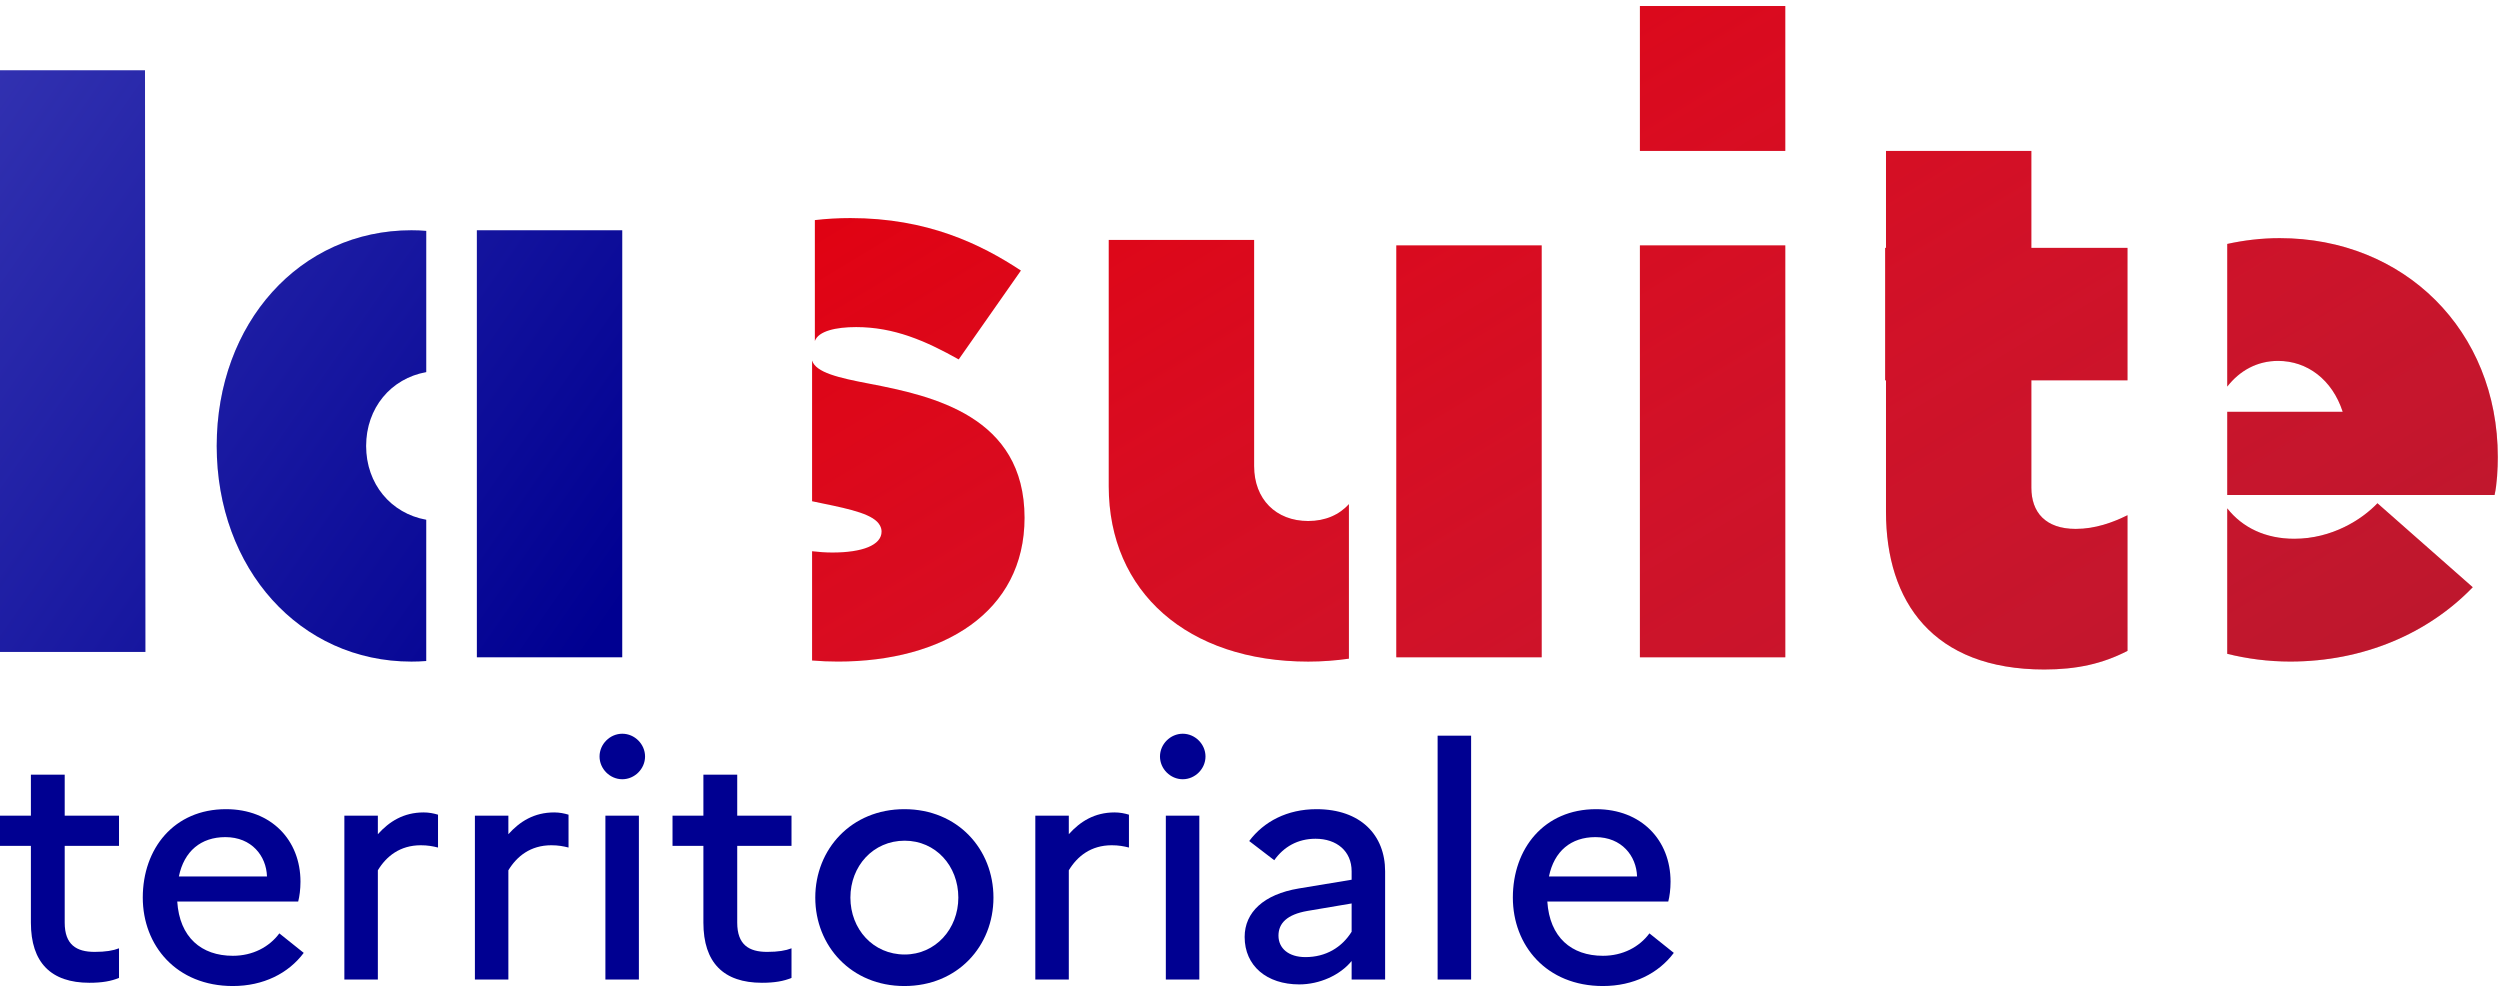
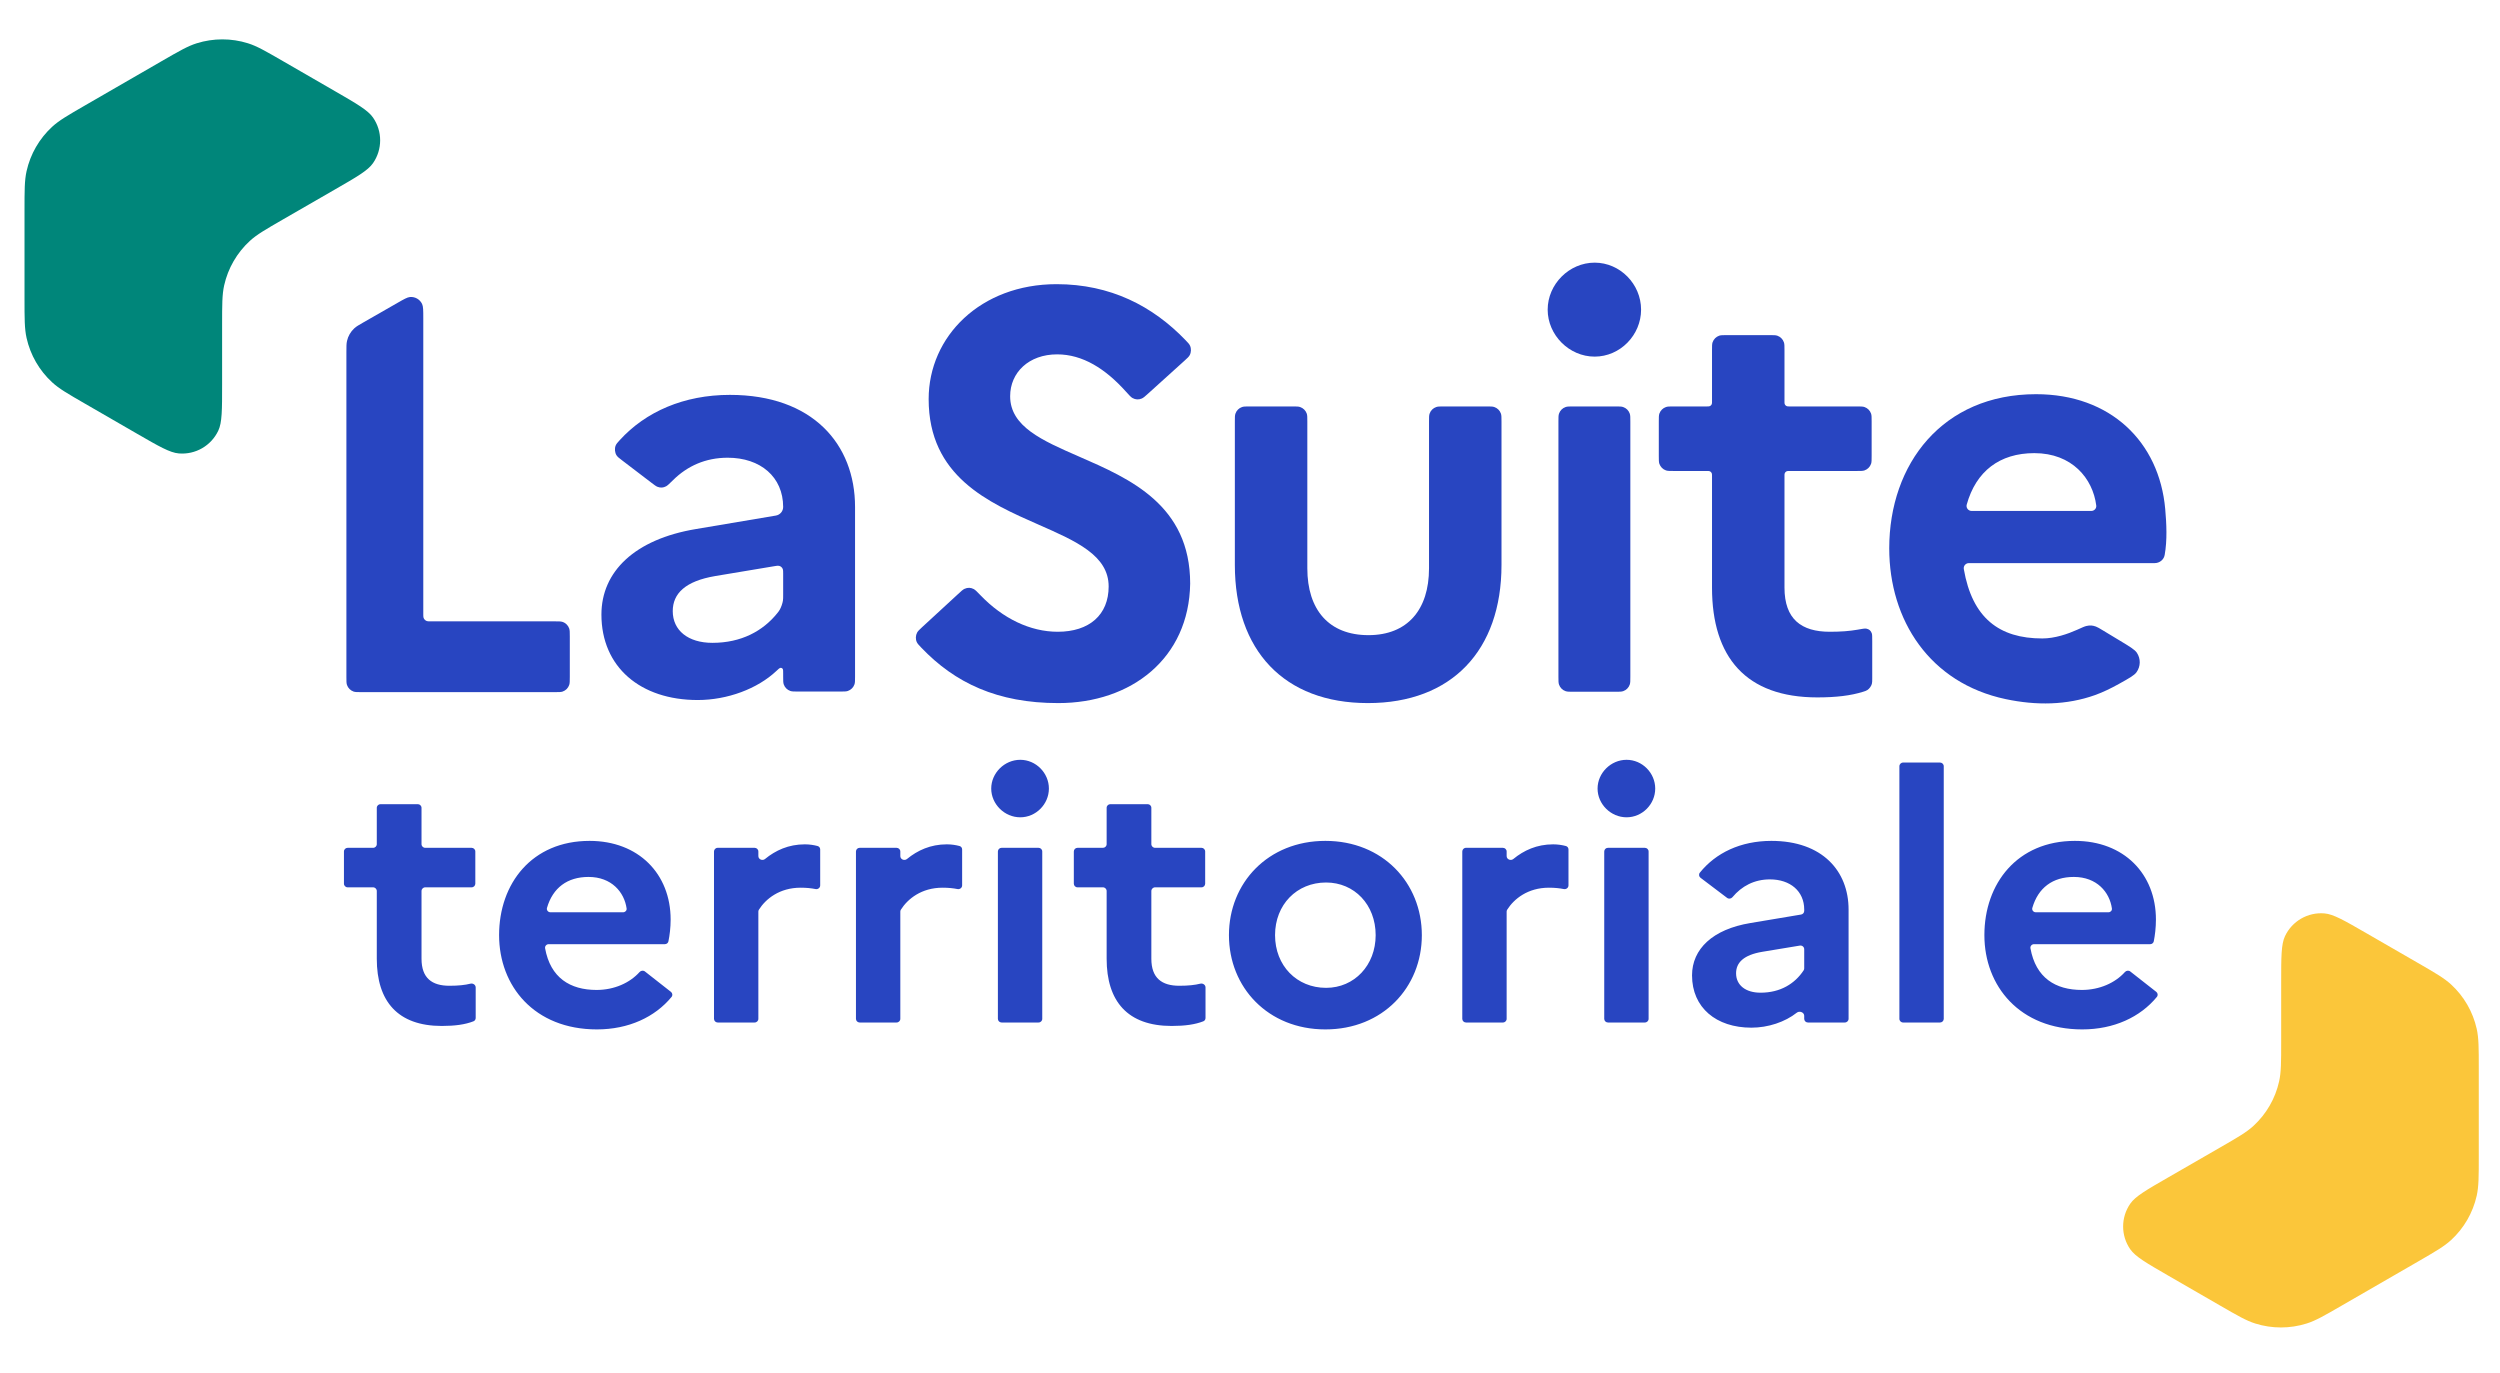
- <svg xmlns="http://www.w3.org/2000/svg" width="126" height="50" viewBox="0 0 126 50" fill="none">
-   <path d="M82.651 0.303H89.979V7.607H82.651V0.303Z" fill="#E1000F" />
-   <path d="M82.651 0.303H89.979V7.607H82.651V0.303Z" fill="url(#paint0_linear_1466_98330)" fill-opacity="0.44" />
-   <path d="M43.149 16.485C45.062 16.485 46.648 17.178 48.318 18.114L51.454 13.636C49.418 12.293 46.73 10.991 42.863 10.991C42.249 10.991 41.649 11.025 41.069 11.093V17.186C41.249 16.683 42.131 16.485 43.149 16.485Z" fill="#E1000F" />
-   <path d="M43.149 16.485C45.062 16.485 46.648 17.178 48.318 18.114L51.454 13.636C49.418 12.293 46.73 10.991 42.863 10.991C42.249 10.991 41.649 11.025 41.069 11.093V17.186C41.249 16.683 42.131 16.485 43.149 16.485Z" fill="url(#paint1_linear_1466_98330)" fill-opacity="0.44" />
-   <path d="M77.701 12.367H70.373V33.128H77.701V12.367Z" fill="#E1000F" />
-   <path d="M77.701 12.367H70.373V33.128H77.701V12.367Z" fill="url(#paint2_linear_1466_98330)" fill-opacity="0.44" />
-   <path d="M43.821 19.339C42.257 19.042 41.115 18.774 40.929 18.171V25.262C41.095 25.298 41.26 25.332 41.42 25.365C42.948 25.677 44.054 25.933 44.348 26.481C44.399 26.576 44.432 26.675 44.432 26.79C44.432 27.481 43.455 27.848 41.948 27.848C41.597 27.848 41.26 27.821 40.929 27.783V33.289C41.35 33.324 41.783 33.343 42.234 33.343C47.526 33.343 51.637 30.86 51.637 26.097C51.637 20.968 46.997 19.951 43.821 19.339Z" fill="#E1000F" />
-   <path d="M43.821 19.339C42.257 19.042 41.115 18.774 40.929 18.171V25.262C41.095 25.298 41.26 25.332 41.42 25.365C42.948 25.677 44.054 25.933 44.348 26.481C44.399 26.576 44.432 26.675 44.432 26.79C44.432 27.481 43.455 27.848 41.948 27.848C41.597 27.848 41.26 27.821 40.929 27.783V33.289C41.35 33.324 41.783 33.343 42.234 33.343C47.526 33.343 51.637 30.86 51.637 26.097C51.637 20.968 46.997 19.951 43.821 19.339Z" fill="url(#paint3_linear_1466_98330)" fill-opacity="0.44" />
-   <path d="M115.63 27.154C114.184 27.154 113.019 26.595 112.253 25.62V32.953C113.256 33.2 114.315 33.342 115.426 33.342C119.13 33.342 122.387 31.917 124.626 29.597L119.823 25.364C119.05 26.177 117.543 27.154 115.63 27.154Z" fill="#E1000F" />
-   <path d="M115.63 27.154C114.184 27.154 113.019 26.595 112.253 25.62V32.953C113.256 33.2 114.315 33.342 115.426 33.342C119.13 33.342 122.387 31.917 124.626 29.597L119.823 25.364C119.05 26.177 117.543 27.154 115.63 27.154Z" fill="url(#paint4_linear_1466_98330)" fill-opacity="0.44" />
-   <path d="M112.253 12.294C113.097 12.11 113.978 12.002 114.897 12.002C121.165 12.002 125.889 16.644 125.889 23.034C125.889 23.604 125.848 24.419 125.726 24.947H112.253V20.755H118.073C117.543 19.125 116.28 18.189 114.815 18.189C113.771 18.189 112.89 18.668 112.253 19.485V12.294Z" fill="#E1000F" />
-   <path d="M112.253 12.294C113.097 12.11 113.978 12.002 114.897 12.002C121.165 12.002 125.889 16.644 125.889 23.034C125.889 23.604 125.848 24.419 125.726 24.947H112.253V20.755H118.073C117.543 19.125 116.28 18.189 114.815 18.189C113.771 18.189 112.89 18.668 112.253 19.485V12.294Z" fill="url(#paint5_linear_1466_98330)" fill-opacity="0.44" />
-   <path d="M89.979 12.367H82.651V33.128H89.979V12.367Z" fill="#E1000F" />
-   <path d="M89.979 12.367H82.651V33.128H89.979V12.367Z" fill="url(#paint6_linear_1466_98330)" fill-opacity="0.44" />
-   <path d="M102.381 7.607H95.054V12.492H95.011V19.168H95.054V25.803C95.054 30.322 97.415 33.742 103.033 33.742C104.662 33.742 105.964 33.456 107.226 32.804V25.966C106.492 26.332 105.598 26.657 104.62 26.657C103.074 26.657 102.381 25.803 102.381 24.581V19.168H107.226V12.492H102.381V7.607Z" fill="#E1000F" />
-   <path d="M102.381 7.607H95.054V12.492H95.011V19.168H95.054V25.803C95.054 30.322 97.415 33.742 103.033 33.742C104.662 33.742 105.964 33.456 107.226 32.804V25.966C106.492 26.332 105.598 26.657 104.62 26.657C103.074 26.657 102.381 25.803 102.381 24.581V19.168H107.226V12.492H102.381V7.607Z" fill="url(#paint7_linear_1466_98330)" fill-opacity="0.44" />
-   <path d="M63.208 23.492C63.208 25.16 64.307 26.259 65.935 26.259C66.797 26.259 67.505 25.944 67.985 25.406V33.197C67.331 33.29 66.648 33.344 65.935 33.344C59.87 33.344 55.88 29.842 55.88 24.509V12.094H63.208V23.492Z" fill="#E1000F" />
-   <path d="M63.208 23.492C63.208 25.16 64.307 26.259 65.935 26.259C66.797 26.259 67.505 25.944 67.985 25.406V33.197C67.331 33.29 66.648 33.344 65.935 33.344C59.87 33.344 55.88 29.842 55.88 24.509V12.094H63.208V23.492Z" fill="url(#paint8_linear_1466_98330)" fill-opacity="0.44" />
-   <path d="M7.328 32.856L7.308 3.546H0V32.856H7.328Z" fill="#000091" />
-   <path d="M7.328 32.856L7.308 3.546H0V32.856H7.328Z" fill="url(#paint9_linear_1466_98330)" fill-opacity="0.44" />
-   <path d="M10.922 22.476C10.922 28.663 15.114 33.344 20.733 33.344C20.986 33.344 21.236 33.335 21.482 33.315V26.196C19.699 25.878 18.452 24.386 18.452 22.476C18.452 20.566 19.699 19.073 21.482 18.754V11.637C21.236 11.616 20.986 11.606 20.733 11.606C15.114 11.606 10.922 16.289 10.922 22.476Z" fill="#000091" />
-   <path d="M10.922 22.476C10.922 28.663 15.114 33.344 20.733 33.344C20.986 33.344 21.236 33.335 21.482 33.315V26.196C19.699 25.878 18.452 24.386 18.452 22.476C18.452 20.566 19.699 19.073 21.482 18.754V11.637C21.236 11.616 20.986 11.606 20.733 11.606C15.114 11.606 10.922 16.289 10.922 22.476Z" fill="url(#paint10_linear_1466_98330)" fill-opacity="0.44" />
-   <path d="M31.361 11.606H24.034V33.128H31.361V11.606Z" fill="#000091" />
-   <path d="M31.361 11.606H24.034V33.128H31.361V11.606Z" fill="url(#paint11_linear_1466_98330)" fill-opacity="0.44" />
-   <path d="M84.36 48.025C83.59 49.057 82.328 49.696 80.787 49.696C77.936 49.696 76.248 47.648 76.248 45.239C76.248 42.765 77.821 40.782 80.443 40.782C82.721 40.782 84.196 42.339 84.196 44.436C84.196 44.813 84.147 45.19 84.081 45.436H77.985C78.1 47.238 79.198 48.172 80.787 48.172C81.787 48.172 82.623 47.73 83.131 47.042L84.36 48.025ZM80.41 42.191C79.181 42.191 78.329 42.896 78.067 44.174H82.508C82.475 43.142 81.738 42.191 80.41 42.191Z" fill="#000091" />
-   <path d="M72.456 49.369V37.078H74.144V49.369H72.456Z" fill="#000091" />
-   <path d="M65.484 49.614C63.845 49.614 62.73 48.68 62.73 47.222C62.73 45.977 63.697 45.075 65.451 44.78L68.122 44.338V43.912C68.122 42.896 67.368 42.273 66.303 42.273C65.402 42.273 64.697 42.683 64.222 43.355L62.96 42.388C63.697 41.404 64.877 40.782 66.352 40.782C68.581 40.782 69.81 42.093 69.81 43.912V49.369H68.122V48.435C67.532 49.156 66.499 49.614 65.484 49.614ZM64.435 47.156C64.435 47.795 64.943 48.238 65.795 48.238C66.827 48.238 67.63 47.746 68.122 46.96V45.534L65.893 45.911C64.861 46.091 64.435 46.534 64.435 47.156Z" fill="#000091" />
-   <path d="M59.61 39.274C58.987 39.274 58.463 38.749 58.463 38.127C58.463 37.504 58.987 36.98 59.61 36.98C60.233 36.98 60.757 37.504 60.757 38.127C60.757 38.749 60.233 39.274 59.61 39.274ZM58.758 49.368V41.109H60.446V49.368H58.758Z" fill="#000091" />
-   <path d="M52.18 49.369V41.11H53.868V42.044C54.441 41.405 55.162 40.946 56.178 40.946C56.44 40.946 56.686 40.995 56.899 41.06V42.716C56.637 42.65 56.375 42.601 56.031 42.601C54.982 42.601 54.294 43.158 53.868 43.863V49.369H52.18Z" fill="#000091" />
-   <path d="M45.58 40.782C48.267 40.782 50.07 42.797 50.07 45.239C50.07 47.681 48.267 49.696 45.58 49.696C42.909 49.696 41.09 47.681 41.09 45.239C41.09 42.797 42.909 40.782 45.58 40.782ZM45.596 48.107C47.153 48.107 48.3 46.812 48.3 45.239C48.3 43.633 47.153 42.371 45.596 42.371C44.007 42.371 42.86 43.65 42.86 45.239C42.86 46.829 44.007 48.107 45.596 48.107Z" fill="#000091" />
-   <path d="M35.451 46.501V42.633H33.895V41.109H35.451V39.044H37.156V41.109H39.892V42.633H37.156V46.501C37.156 47.615 37.745 47.975 38.663 47.975C39.22 47.975 39.597 47.91 39.892 47.795V49.286C39.499 49.45 39.04 49.532 38.401 49.532C36.467 49.532 35.451 48.516 35.451 46.501Z" fill="#000091" />
-   <path d="M31.364 39.274C30.741 39.274 30.217 38.749 30.217 38.127C30.217 37.504 30.741 36.98 31.364 36.98C31.987 36.98 32.511 37.504 32.511 38.127C32.511 38.749 31.987 39.274 31.364 39.274ZM30.512 49.368V41.109H32.2V49.368H30.512Z" fill="#000091" />
-   <path d="M23.935 49.369V41.11H25.622V42.044C26.196 41.405 26.917 40.946 27.933 40.946C28.195 40.946 28.441 40.995 28.654 41.06V42.716C28.392 42.65 28.13 42.601 27.786 42.601C26.737 42.601 26.049 43.158 25.622 43.863V49.369H23.935Z" fill="#000091" />
-   <path d="M17.356 49.369V41.11H19.044V42.044C19.618 41.405 20.339 40.946 21.355 40.946C21.617 40.946 21.863 40.995 22.076 41.06V42.716C21.814 42.65 21.552 42.601 21.207 42.601C20.159 42.601 19.47 43.158 19.044 43.863V49.369H17.356Z" fill="#000091" />
-   <path d="M15.308 48.025C14.538 49.057 13.276 49.696 11.736 49.696C8.884 49.696 7.196 47.648 7.196 45.239C7.196 42.765 8.769 40.782 11.391 40.782C13.669 40.782 15.144 42.339 15.144 44.436C15.144 44.813 15.095 45.19 15.029 45.436H8.933C9.048 47.238 10.146 48.172 11.736 48.172C12.735 48.172 13.571 47.73 14.079 47.042L15.308 48.025ZM11.359 42.191C10.13 42.191 9.277 42.896 9.015 44.174H13.456C13.424 43.142 12.686 42.191 11.359 42.191Z" fill="#000091" />
-   <path d="M1.557 46.501V42.633H0V41.109H1.557V39.044H3.261V41.109H5.998V42.633H3.261V46.501C3.261 47.615 3.851 47.975 4.769 47.975C5.326 47.975 5.703 47.91 5.998 47.795V49.286C5.604 49.45 5.146 49.532 4.506 49.532C2.573 49.532 1.557 48.516 1.557 46.501Z" fill="#000091" />
-   <defs>
-     <linearGradient id="paint0_linear_1466_98330" x1="90.089" y1="100.595" x2="35.818" y2="10.88" gradientUnits="userSpaceOnUse">
-       <stop stop-color="#2C2C38" />
-       <stop offset="1" stop-color="#9B9AF3" stop-opacity="0" />
-     </linearGradient>
-     <linearGradient id="paint1_linear_1466_98330" x1="90.089" y1="100.595" x2="35.818" y2="10.88" gradientUnits="userSpaceOnUse">
-       <stop stop-color="#2C2C38" />
-       <stop offset="1" stop-color="#9B9AF3" stop-opacity="0" />
-     </linearGradient>
-     <linearGradient id="paint2_linear_1466_98330" x1="90.089" y1="100.595" x2="35.818" y2="10.88" gradientUnits="userSpaceOnUse">
-       <stop stop-color="#2C2C38" />
-       <stop offset="1" stop-color="#9B9AF3" stop-opacity="0" />
-     </linearGradient>
-     <linearGradient id="paint3_linear_1466_98330" x1="90.089" y1="100.595" x2="35.818" y2="10.88" gradientUnits="userSpaceOnUse">
-       <stop stop-color="#2C2C38" />
-       <stop offset="1" stop-color="#9B9AF3" stop-opacity="0" />
-     </linearGradient>
-     <linearGradient id="paint4_linear_1466_98330" x1="90.089" y1="100.595" x2="35.818" y2="10.88" gradientUnits="userSpaceOnUse">
-       <stop stop-color="#2C2C38" />
-       <stop offset="1" stop-color="#9B9AF3" stop-opacity="0" />
-     </linearGradient>
-     <linearGradient id="paint5_linear_1466_98330" x1="90.089" y1="100.595" x2="35.818" y2="10.88" gradientUnits="userSpaceOnUse">
-       <stop stop-color="#2C2C38" />
-       <stop offset="1" stop-color="#9B9AF3" stop-opacity="0" />
-     </linearGradient>
-     <linearGradient id="paint6_linear_1466_98330" x1="90.089" y1="100.595" x2="35.818" y2="10.88" gradientUnits="userSpaceOnUse">
-       <stop stop-color="#2C2C38" />
-       <stop offset="1" stop-color="#9B9AF3" stop-opacity="0" />
-     </linearGradient>
-     <linearGradient id="paint7_linear_1466_98330" x1="90.089" y1="100.595" x2="35.818" y2="10.88" gradientUnits="userSpaceOnUse">
-       <stop stop-color="#2C2C38" />
-       <stop offset="1" stop-color="#9B9AF3" stop-opacity="0" />
-     </linearGradient>
-     <linearGradient id="paint8_linear_1466_98330" x1="90.089" y1="100.595" x2="35.818" y2="10.88" gradientUnits="userSpaceOnUse">
-       <stop stop-color="#2C2C38" />
-       <stop offset="1" stop-color="#9B9AF3" stop-opacity="0" />
-     </linearGradient>
-     <linearGradient id="paint9_linear_1466_98330" x1="16.478" y1="51.907" x2="-30.408" y2="19.309" gradientUnits="userSpaceOnUse">
-       <stop stop-color="#9B9AF3" stop-opacity="0" />
-       <stop offset="1" stop-color="#9B9AF3" />
-     </linearGradient>
-     <linearGradient id="paint10_linear_1466_98330" x1="16.478" y1="51.907" x2="-30.408" y2="19.309" gradientUnits="userSpaceOnUse">
-       <stop stop-color="#9B9AF3" stop-opacity="0" />
-       <stop offset="1" stop-color="#9B9AF3" />
-     </linearGradient>
-     <linearGradient id="paint11_linear_1466_98330" x1="16.478" y1="51.907" x2="-30.408" y2="19.309" gradientUnits="userSpaceOnUse">
-       <stop stop-color="#9B9AF3" stop-opacity="0" />
-       <stop offset="1" stop-color="#9B9AF3" />
-     </linearGradient>
-   </defs>
+ <svg xmlns="http://www.w3.org/2000/svg" width="102" height="56" viewBox="0 0 102 56" fill="none">
+   <path fill-rule="evenodd" clip-rule="evenodd" d="M83.071 16.083C86.1 16.083 88.097 18.018 88.341 20.768C88.395 21.376 88.426 22.041 88.319 22.641C88.285 22.837 88.11 22.975 87.911 22.975H80.331C80.202 22.975 80.102 23.089 80.123 23.216C80.467 25.214 81.567 26.049 83.325 26.049C83.839 26.049 84.364 25.866 84.742 25.697C84.951 25.602 85.056 25.555 85.126 25.54C85.273 25.507 85.368 25.513 85.511 25.563C85.578 25.587 85.656 25.634 85.813 25.729L86.462 26.121C86.884 26.375 87.096 26.502 87.183 26.631C87.346 26.876 87.341 27.189 87.169 27.428C87.078 27.555 86.869 27.672 86.45 27.905C86.135 28.08 85.813 28.239 85.478 28.359C84.317 28.774 83.079 28.788 81.832 28.524C78.73 27.868 77.081 25.301 77.081 22.373C77.081 18.927 79.255 16.083 83.071 16.083ZM83.001 18.488C81.585 18.488 80.62 19.227 80.242 20.589C80.206 20.721 80.309 20.847 80.445 20.847H85.323C85.444 20.847 85.543 20.745 85.527 20.624C85.388 19.523 84.54 18.488 83.001 18.488Z" fill="#2845C1" />
+   <path d="M43.108 11.594C45.308 11.594 47.033 12.488 48.369 13.878C48.471 13.984 48.523 14.037 48.553 14.104C48.608 14.223 48.602 14.377 48.539 14.492C48.504 14.556 48.445 14.611 48.326 14.718L46.858 16.045C46.721 16.169 46.652 16.231 46.586 16.259C46.457 16.315 46.327 16.307 46.205 16.239C46.142 16.204 46.074 16.129 45.94 15.98C45.103 15.046 44.175 14.458 43.131 14.458C41.976 14.458 41.214 15.197 41.214 16.167C41.214 17.402 42.517 17.97 44.025 18.628C46.098 19.531 48.559 20.603 48.559 23.812C48.513 26.861 46.157 28.686 43.178 28.686C40.694 28.686 38.958 27.861 37.586 26.421C37.485 26.315 37.434 26.262 37.404 26.196C37.35 26.078 37.356 25.926 37.417 25.812C37.451 25.747 37.51 25.693 37.626 25.585L39.083 24.243C39.22 24.116 39.289 24.052 39.354 24.024C39.483 23.966 39.604 23.969 39.729 24.034C39.792 24.067 39.866 24.143 40.012 24.295C40.917 25.233 42.027 25.775 43.154 25.776C44.447 25.776 45.233 25.083 45.233 23.928C45.233 22.663 43.909 22.081 42.386 21.411C40.321 20.503 37.889 19.433 37.889 16.283C37.889 13.719 40.013 11.594 43.108 11.594Z" fill="#2845C1" />
+   <path d="M52.724 16.583C52.893 16.583 52.977 16.583 53.045 16.607C53.172 16.65 53.272 16.749 53.316 16.876C53.339 16.944 53.339 17.029 53.339 17.198V23.189C53.339 24.875 54.216 25.914 55.833 25.914C57.426 25.914 58.304 24.875 58.304 23.189V17.198C58.304 17.029 58.304 16.944 58.328 16.876C58.371 16.749 58.471 16.65 58.598 16.607C58.666 16.583 58.75 16.583 58.919 16.583H60.646C60.815 16.583 60.9 16.583 60.968 16.607C61.095 16.65 61.194 16.749 61.238 16.876C61.261 16.944 61.261 17.029 61.261 17.198V23.05C61.261 26.537 59.228 28.685 55.81 28.686C52.392 28.686 50.382 26.537 50.382 23.05V17.198C50.382 17.029 50.382 16.944 50.406 16.876C50.449 16.749 50.548 16.65 50.675 16.607C50.743 16.583 50.828 16.583 50.997 16.583H52.724Z" fill="#2845C1" />
+   <path fill-rule="evenodd" clip-rule="evenodd" d="M29.781 16.111C33.153 16.111 34.886 18.121 34.886 20.684V27.599C34.886 27.768 34.886 27.853 34.863 27.921C34.819 28.048 34.719 28.148 34.593 28.191C34.524 28.215 34.44 28.215 34.271 28.215H32.568C32.398 28.215 32.313 28.215 32.245 28.191C32.118 28.148 32.019 28.048 31.976 27.921C31.953 27.853 31.953 27.768 31.953 27.599V27.479C31.953 27.375 31.952 27.323 31.941 27.301C31.918 27.258 31.873 27.238 31.826 27.252C31.802 27.258 31.761 27.296 31.681 27.371C30.904 28.105 29.676 28.561 28.465 28.561C26.133 28.561 24.538 27.221 24.538 25.074C24.538 23.318 25.901 22.001 28.395 21.585L31.656 21.035C31.827 21.006 31.953 20.858 31.953 20.684C31.952 19.46 31.028 18.675 29.689 18.675C28.786 18.675 28.044 19.014 27.465 19.585C27.312 19.736 27.235 19.811 27.176 19.841C27.056 19.904 26.956 19.909 26.828 19.863C26.767 19.84 26.697 19.787 26.556 19.679L25.385 18.785C25.259 18.69 25.197 18.642 25.155 18.578C25.084 18.467 25.069 18.3 25.119 18.178C25.148 18.108 25.195 18.057 25.287 17.956C26.34 16.801 27.898 16.111 29.781 16.111ZM31.595 23.1L29.181 23.503C27.957 23.711 27.449 24.218 27.448 24.934C27.448 25.719 28.073 26.228 29.066 26.228C30.238 26.228 31.127 25.75 31.718 25.012C31.758 24.962 31.778 24.937 31.814 24.876C31.869 24.783 31.927 24.616 31.943 24.509C31.953 24.439 31.953 24.384 31.953 24.274V23.404C31.953 23.305 31.952 23.257 31.938 23.219C31.911 23.15 31.852 23.099 31.779 23.084C31.74 23.076 31.691 23.084 31.595 23.1Z" fill="#2845C1" />
+   <path d="M72.192 13.673C72.361 13.673 72.446 13.673 72.514 13.696C72.641 13.74 72.74 13.839 72.783 13.966C72.807 14.034 72.807 14.118 72.807 14.287V16.371C72.807 16.429 72.806 16.458 72.815 16.482C72.83 16.526 72.864 16.559 72.908 16.574C72.932 16.582 72.961 16.583 73.019 16.583H75.749C75.918 16.583 76.003 16.583 76.071 16.607C76.197 16.65 76.296 16.749 76.34 16.876C76.363 16.944 76.363 17.029 76.363 17.198V18.601C76.363 18.77 76.363 18.855 76.34 18.923C76.296 19.049 76.197 19.15 76.071 19.193C76.003 19.216 75.918 19.216 75.749 19.216H73.019C72.961 19.216 72.932 19.216 72.908 19.224C72.865 19.239 72.83 19.273 72.815 19.317C72.806 19.34 72.807 19.37 72.807 19.429V23.974C72.807 25.267 73.499 25.775 74.654 25.776C75.107 25.776 75.473 25.747 75.776 25.693C75.985 25.655 76.089 25.637 76.144 25.648C76.258 25.67 76.325 25.725 76.367 25.834C76.387 25.886 76.387 25.976 76.387 26.157V27.684C76.387 27.793 76.386 27.848 76.371 27.904C76.345 27.998 76.269 28.102 76.187 28.154C76.138 28.186 76.096 28.199 76.011 28.225C75.51 28.382 74.915 28.454 74.146 28.454C71.236 28.454 69.85 26.815 69.85 23.974V19.429C69.85 19.37 69.85 19.34 69.842 19.317C69.827 19.273 69.792 19.239 69.749 19.224C69.725 19.216 69.696 19.216 69.637 19.216H68.294C68.125 19.216 68.04 19.216 67.972 19.193C67.846 19.15 67.746 19.049 67.702 18.923C67.679 18.855 67.679 18.77 67.679 18.601V17.198C67.679 17.029 67.679 16.944 67.702 16.876C67.746 16.749 67.846 16.65 67.972 16.607C68.04 16.583 68.125 16.583 68.294 16.583H69.637C69.696 16.583 69.725 16.582 69.749 16.574C69.792 16.559 69.827 16.526 69.842 16.482C69.85 16.458 69.85 16.429 69.85 16.371V14.287C69.85 14.118 69.85 14.034 69.873 13.966C69.917 13.839 70.017 13.74 70.143 13.696C70.212 13.673 70.296 13.673 70.465 13.673H72.192Z" fill="#2845C1" />
+   <path d="M16.729 12.118C16.937 12.101 17.133 12.215 17.222 12.404C17.269 12.505 17.27 12.663 17.27 12.978V25.044C17.27 25.129 17.27 25.171 17.281 25.205C17.303 25.268 17.352 25.318 17.416 25.34C17.45 25.351 17.492 25.351 17.577 25.351H22.633C22.802 25.351 22.887 25.352 22.955 25.375C23.082 25.418 23.181 25.517 23.224 25.644C23.247 25.712 23.248 25.797 23.248 25.967V27.624C23.248 27.793 23.247 27.878 23.224 27.946C23.181 28.072 23.082 28.172 22.955 28.216C22.887 28.239 22.802 28.239 22.633 28.239H14.748C14.579 28.239 14.494 28.239 14.426 28.216C14.299 28.172 14.2 28.072 14.157 27.946C14.133 27.878 14.133 27.793 14.133 27.624V14.373C14.133 14.137 14.133 14.019 14.158 13.911C14.202 13.712 14.307 13.531 14.458 13.393C14.539 13.319 14.641 13.26 14.846 13.143L16.208 12.363C16.482 12.206 16.618 12.127 16.729 12.118Z" fill="#2845C1" />
+   <path d="M65.903 16.583C66.072 16.583 66.156 16.583 66.224 16.607C66.351 16.65 66.451 16.749 66.494 16.876C66.518 16.944 66.518 17.029 66.518 17.198V27.609C66.518 27.778 66.518 27.863 66.494 27.931C66.451 28.058 66.351 28.157 66.224 28.2C66.156 28.223 66.072 28.224 65.903 28.224H64.199C64.03 28.224 63.945 28.223 63.877 28.2C63.75 28.157 63.651 28.058 63.608 27.931C63.584 27.863 63.584 27.778 63.584 27.609V17.198C63.584 17.029 63.584 16.944 63.608 16.876C63.651 16.749 63.75 16.65 63.877 16.607C63.945 16.583 64.03 16.583 64.199 16.583H65.903Z" fill="#2845C1" />
+   <path d="M65.062 10.716C66.102 10.716 66.956 11.594 66.956 12.634C66.956 13.673 66.101 14.55 65.062 14.55C64.023 14.55 63.146 13.673 63.145 12.634C63.145 11.595 64.023 10.716 65.062 10.716Z" fill="#2845C1" />
+   <path d="M24.054 34.308C26.05 34.308 27.362 35.652 27.362 37.518C27.362 37.855 27.32 38.171 27.272 38.406C27.258 38.474 27.198 38.522 27.128 38.522H22.387C22.296 38.522 22.225 38.602 22.24 38.69C22.458 39.896 23.262 40.389 24.339 40.39C25.06 40.39 25.697 40.102 26.094 39.66C26.15 39.597 26.247 39.584 26.313 39.636L27.374 40.468C27.438 40.518 27.452 40.611 27.4 40.674C26.723 41.497 25.648 42 24.354 42C21.802 42 20.363 40.233 20.363 38.154C20.363 36.047 21.702 34.308 24.054 34.308ZM54.075 34.308C56.412 34.308 58.01 36.019 58.011 38.154C58.011 40.289 56.413 42 54.075 42C51.737 42 50.141 40.289 50.141 38.154C50.141 36.019 51.737 34.308 54.075 34.308ZM84.656 34.308C86.651 34.308 87.962 35.652 87.962 37.518C87.962 37.855 87.921 38.171 87.874 38.406C87.86 38.474 87.799 38.522 87.73 38.522H82.988C82.898 38.522 82.826 38.602 82.842 38.69C83.06 39.897 83.863 40.39 84.941 40.39C85.662 40.389 86.299 40.102 86.696 39.66C86.752 39.597 86.849 39.584 86.915 39.636L87.976 40.468C88.04 40.518 88.052 40.611 88 40.674C87.323 41.497 86.25 42 84.955 42C82.404 42 80.963 40.233 80.963 38.154C80.963 36.047 82.304 34.308 84.656 34.308ZM72.271 34.308C74.352 34.308 75.422 35.539 75.422 37.109V41.569C75.421 41.651 75.353 41.718 75.27 41.718H73.761C73.678 41.717 73.612 41.651 73.612 41.569V41.444C73.612 41.303 73.421 41.23 73.31 41.317C72.83 41.698 72.139 41.929 71.458 41.929C70.019 41.929 69.035 41.11 69.035 39.795C69.035 38.721 69.877 37.914 71.416 37.66L73.486 37.313C73.558 37.301 73.612 37.238 73.612 37.165V37.109C73.612 36.36 73.041 35.879 72.214 35.879C71.572 35.879 71.061 36.154 70.684 36.605C70.63 36.67 70.534 36.685 70.466 36.634L69.38 35.812C69.315 35.763 69.302 35.671 69.352 35.607C70 34.799 71.019 34.308 72.271 34.308ZM17.046 32.81C17.129 32.81 17.197 32.876 17.198 32.959V34.442C17.198 34.525 17.266 34.591 17.349 34.591H19.241C19.325 34.591 19.393 34.658 19.393 34.741V36.054C19.392 36.137 19.325 36.203 19.241 36.203H17.349C17.266 36.203 17.198 36.271 17.198 36.353V39.116C17.198 39.908 17.625 40.219 18.337 40.219C18.703 40.219 18.978 40.189 19.194 40.134C19.298 40.108 19.407 40.18 19.408 40.286V41.535C19.408 41.594 19.372 41.649 19.316 41.67C18.978 41.8 18.573 41.859 18.025 41.859C16.229 41.859 15.373 40.855 15.373 39.116V36.353C15.373 36.271 15.305 36.203 15.222 36.203H14.184C14.101 36.203 14.033 36.137 14.033 36.054V34.741C14.033 34.658 14.101 34.591 14.184 34.591H15.222C15.305 34.591 15.373 34.525 15.373 34.442V32.959C15.374 32.876 15.442 32.81 15.525 32.81H17.046ZM46.826 32.81C46.908 32.81 46.975 32.876 46.975 32.959V34.442C46.976 34.525 47.044 34.591 47.127 34.591H49.021C49.104 34.591 49.171 34.658 49.171 34.741V36.054C49.17 36.137 49.104 36.203 49.021 36.203H47.127C47.044 36.203 46.975 36.271 46.975 36.353V39.116C46.975 39.908 47.404 40.219 48.117 40.219C48.482 40.219 48.756 40.189 48.972 40.134C49.075 40.108 49.185 40.18 49.185 40.286V41.535C49.185 41.594 49.15 41.649 49.094 41.67C48.756 41.8 48.351 41.859 47.803 41.859C46.007 41.859 45.151 40.855 45.151 39.116V36.353C45.151 36.271 45.084 36.203 45.001 36.203H43.962C43.879 36.203 43.812 36.137 43.812 36.054V34.741C43.812 34.658 43.879 34.591 43.962 34.591H45.001C45.084 34.59 45.151 34.524 45.151 34.442V32.959C45.151 32.876 45.219 32.81 45.302 32.81H46.826ZM32.837 34.449C33.032 34.449 33.209 34.478 33.359 34.518C33.422 34.535 33.463 34.592 33.464 34.656V36.125C33.463 36.222 33.372 36.292 33.276 36.274C33.099 36.239 32.905 36.218 32.666 36.218C31.805 36.218 31.242 36.674 30.963 37.116C30.949 37.139 30.941 37.165 30.941 37.192V41.569C30.941 41.651 30.873 41.718 30.79 41.718H29.281C29.198 41.717 29.132 41.651 29.131 41.569V34.741C29.131 34.659 29.198 34.591 29.281 34.591H30.79C30.873 34.591 30.941 34.658 30.941 34.741V34.929C30.942 35.064 31.109 35.133 31.213 35.047C31.642 34.695 32.173 34.449 32.837 34.449ZM38.629 34.449C38.824 34.449 39 34.478 39.151 34.518C39.214 34.535 39.255 34.592 39.255 34.656V36.125C39.255 36.222 39.163 36.292 39.067 36.274C38.891 36.239 38.697 36.218 38.457 36.218C37.596 36.218 37.034 36.674 36.755 37.116C36.74 37.139 36.733 37.165 36.733 37.192V41.569C36.733 41.651 36.664 41.718 36.581 41.718H35.073C34.99 41.717 34.923 41.651 34.923 41.569V34.741C34.923 34.658 34.989 34.591 35.073 34.591H36.581C36.665 34.591 36.733 34.658 36.733 34.741V34.929C36.733 35.064 36.901 35.133 37.005 35.047C37.434 34.695 37.965 34.449 38.629 34.449ZM42.373 34.591C42.456 34.591 42.524 34.658 42.524 34.741V41.569C42.524 41.651 42.456 41.718 42.373 41.718H40.864C40.781 41.717 40.715 41.651 40.714 41.569V34.741C40.714 34.658 40.781 34.591 40.864 34.591H42.373ZM63.367 34.449C63.562 34.449 63.739 34.478 63.89 34.518C63.952 34.535 63.993 34.592 63.994 34.656V36.125C63.993 36.222 63.902 36.292 63.806 36.274C63.63 36.239 63.435 36.218 63.196 36.218C62.335 36.218 61.772 36.674 61.493 37.116C61.479 37.139 61.471 37.165 61.471 37.192V41.569C61.471 41.651 61.403 41.718 61.32 41.718H59.811C59.728 41.717 59.662 41.651 59.661 41.569V34.741C59.661 34.659 59.728 34.591 59.811 34.591H61.32C61.403 34.591 61.471 34.658 61.471 34.741V34.929C61.472 35.064 61.639 35.133 61.744 35.047C62.172 34.695 62.703 34.449 63.367 34.449ZM67.111 34.591C67.195 34.591 67.263 34.658 67.263 34.741V41.569C67.263 41.651 67.195 41.718 67.111 41.718H65.603C65.52 41.717 65.453 41.651 65.453 41.569V34.741C65.453 34.658 65.52 34.591 65.603 34.591H67.111ZM79.155 31.112C79.238 31.113 79.305 31.18 79.305 31.263V41.569C79.304 41.651 79.238 41.717 79.155 41.718H77.646C77.563 41.718 77.495 41.651 77.495 41.569V31.263C77.495 31.18 77.563 31.112 77.646 31.112H79.155ZM71.9 38.834C71.145 38.961 70.832 39.272 70.832 39.71C70.832 40.191 71.216 40.502 71.829 40.502C72.638 40.502 73.229 40.136 73.588 39.591C73.603 39.567 73.612 39.539 73.612 39.511V38.727C73.611 38.634 73.526 38.565 73.434 38.58L71.9 38.834ZM54.104 36.006C52.907 36.006 52.022 36.91 52.022 38.154C52.022 39.398 52.906 40.304 54.104 40.304C55.258 40.304 56.127 39.384 56.127 38.154C56.127 36.91 55.258 36.006 54.104 36.006ZM24.012 35.779C23.147 35.779 22.554 36.223 22.317 37.042C22.291 37.133 22.362 37.221 22.458 37.221H25.422C25.507 37.221 25.577 37.151 25.566 37.067C25.473 36.401 24.951 35.779 24.012 35.779ZM84.612 35.779C83.747 35.779 83.156 36.223 82.919 37.042C82.892 37.133 82.964 37.221 83.06 37.221H86.024C86.109 37.221 86.177 37.151 86.166 37.067C86.073 36.401 85.552 35.779 84.612 35.779ZM41.626 31C42.267 31 42.795 31.538 42.795 32.174C42.794 32.81 42.267 33.346 41.626 33.346C40.985 33.346 40.443 32.81 40.442 32.174C40.442 31.538 40.984 31 41.626 31ZM66.364 31C67.006 31 67.533 31.538 67.533 32.174C67.533 32.81 67.006 33.346 66.364 33.346C65.723 33.346 65.181 32.81 65.181 32.174C65.181 31.538 65.723 31 66.364 31Z" fill="#2845C1" />
+   <path d="M101.134 47.174C101.134 47.996 101.134 48.407 101.05 48.784C100.894 49.48 100.53 50.111 100.005 50.594C99.721 50.855 99.365 51.06 98.654 51.472L95.545 53.267C94.833 53.679 94.477 53.885 94.108 54C93.427 54.214 92.698 54.214 92.017 54C91.649 53.885 91.293 53.679 90.58 53.267L88.467 52.047C87.571 51.529 87.123 51.27 86.915 50.971C86.526 50.411 86.527 49.668 86.916 49.109C87.124 48.809 87.573 48.551 88.469 48.035L90.587 46.814C91.3 46.403 91.657 46.197 91.941 45.936C92.466 45.453 92.832 44.821 92.987 44.125C93.072 43.748 93.072 43.337 93.072 42.514V40.078C93.072 39.044 93.072 38.527 93.227 38.197C93.517 37.581 94.16 37.209 94.839 37.267C95.203 37.297 95.65 37.556 96.546 38.073L98.653 39.289C99.365 39.7 99.721 39.906 100.005 40.167C100.53 40.649 100.894 41.281 101.05 41.977C101.134 42.353 101.134 42.765 101.134 43.587V47.174Z" fill="#FBC63A" />
+   <path d="M8.026 1.766C8.707 1.553 9.437 1.553 10.117 1.766C10.486 1.881 10.841 2.088 11.553 2.499L13.667 3.72C14.563 4.237 15.011 4.496 15.219 4.796C15.608 5.356 15.607 6.099 15.218 6.658C15.01 6.957 14.561 7.215 13.665 7.731L11.546 8.953C10.834 9.364 10.478 9.569 10.193 9.83C9.668 10.313 9.302 10.945 9.146 11.642C9.062 12.018 9.062 12.43 9.062 13.252V15.689C9.062 16.722 9.063 17.239 8.907 17.569C8.617 18.186 7.974 18.557 7.295 18.5C6.932 18.47 6.483 18.211 5.588 17.694L3.481 16.477C2.769 16.066 2.413 15.861 2.129 15.6C1.604 15.117 1.239 14.485 1.084 13.789C1 13.413 1 13.002 1 12.18V8.592C1 7.77 1 7.359 1.084 6.983C1.239 6.287 1.604 5.655 2.129 5.172C2.413 4.911 2.769 4.706 3.48 4.295L6.589 2.499C7.301 2.088 7.658 1.881 8.026 1.766Z" fill="#00867A" />
</svg>
